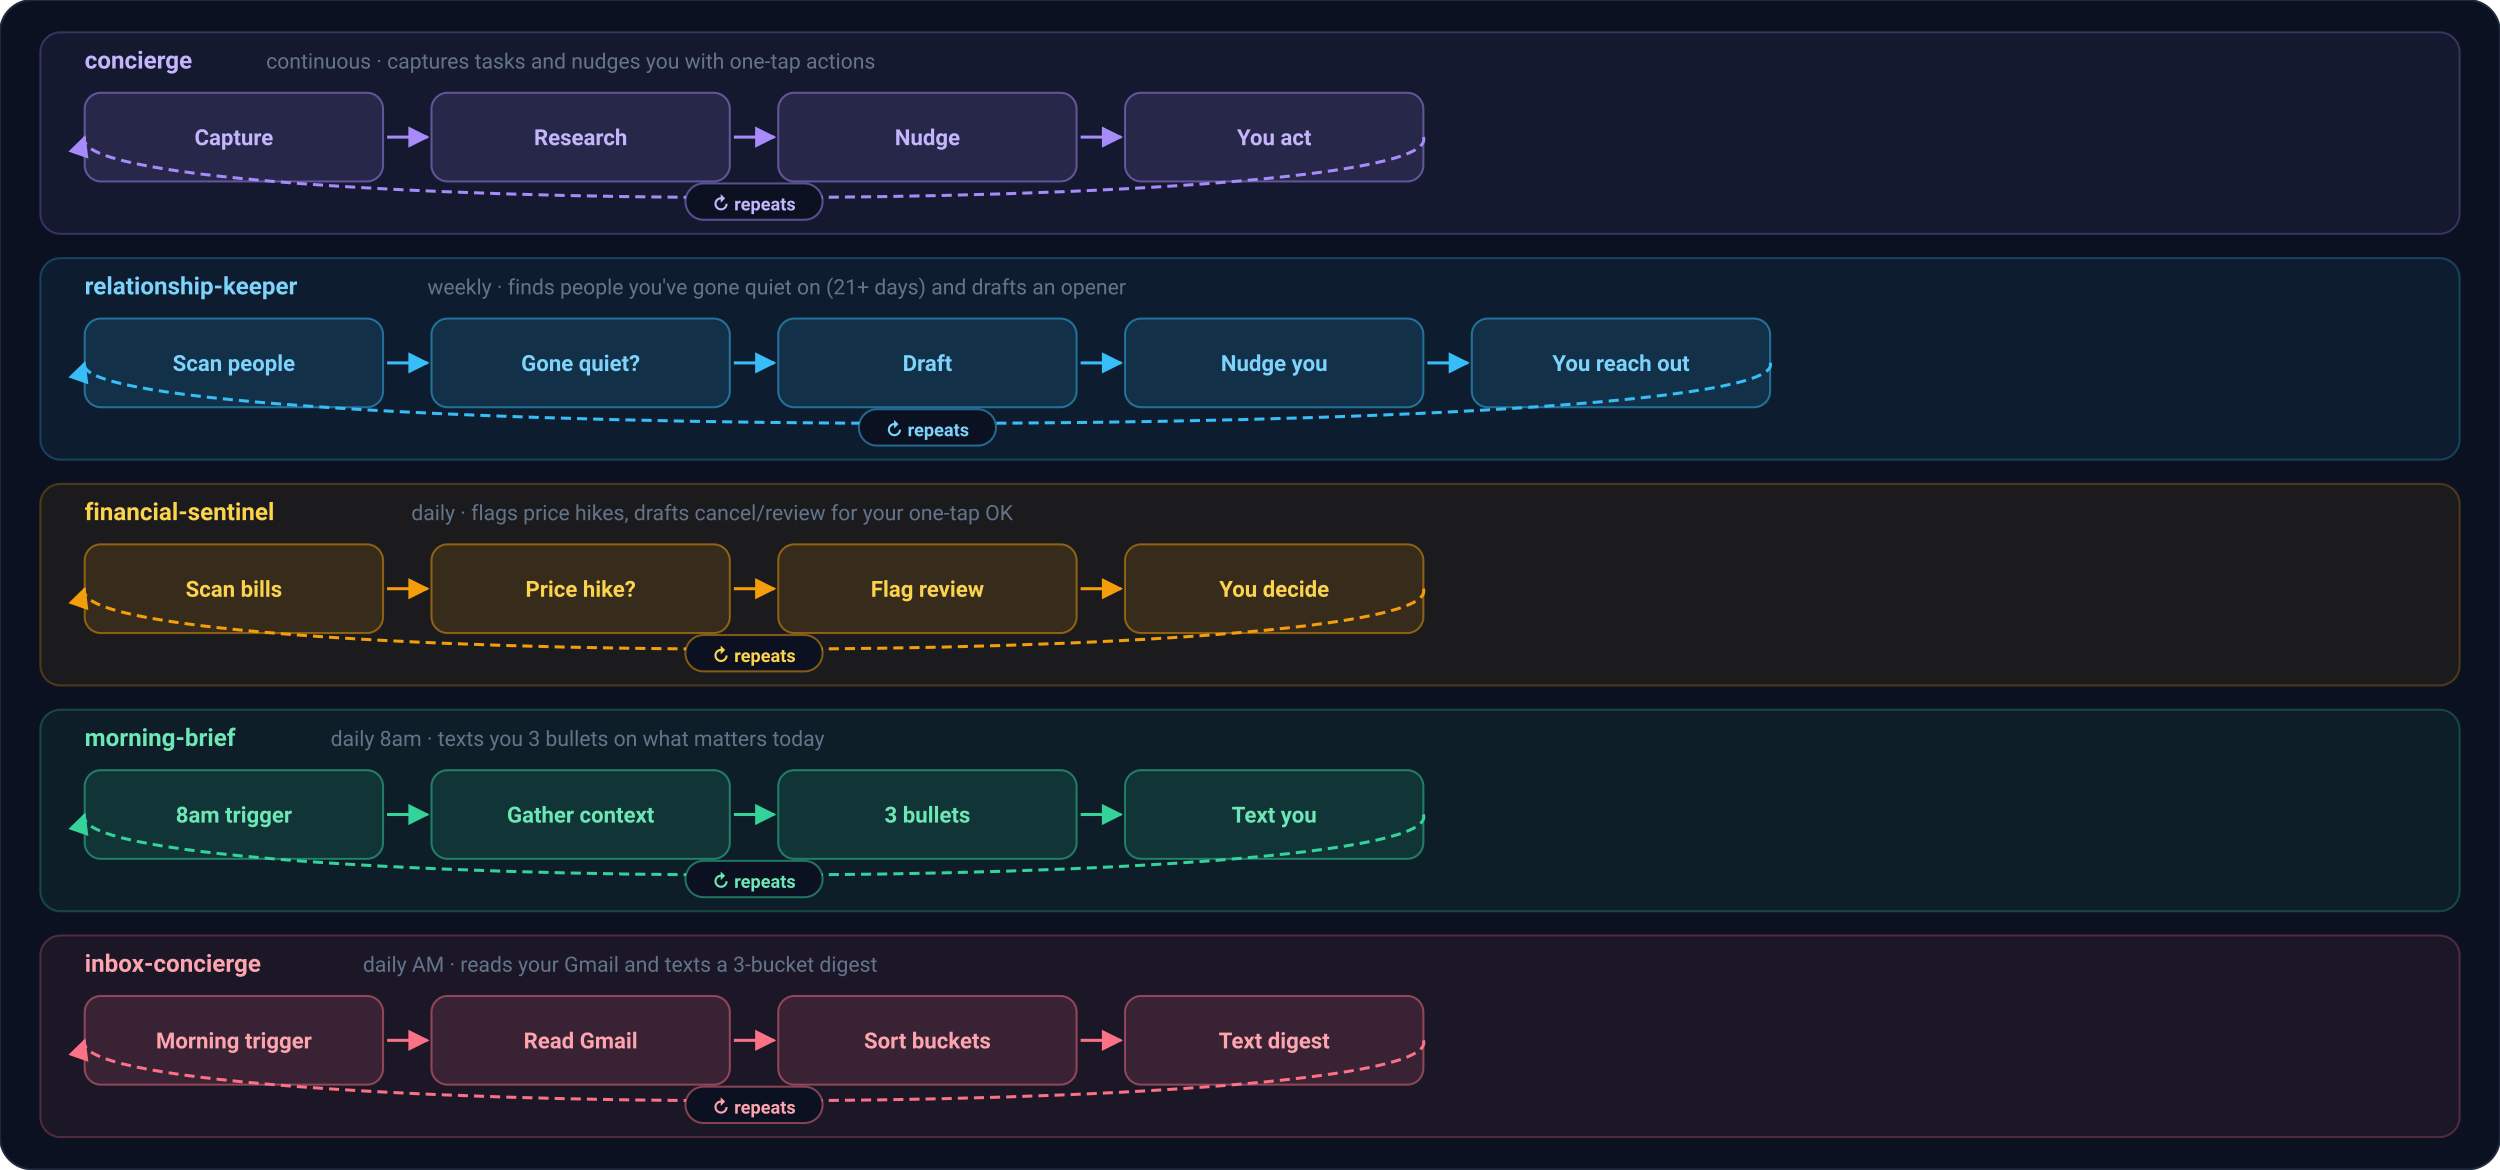
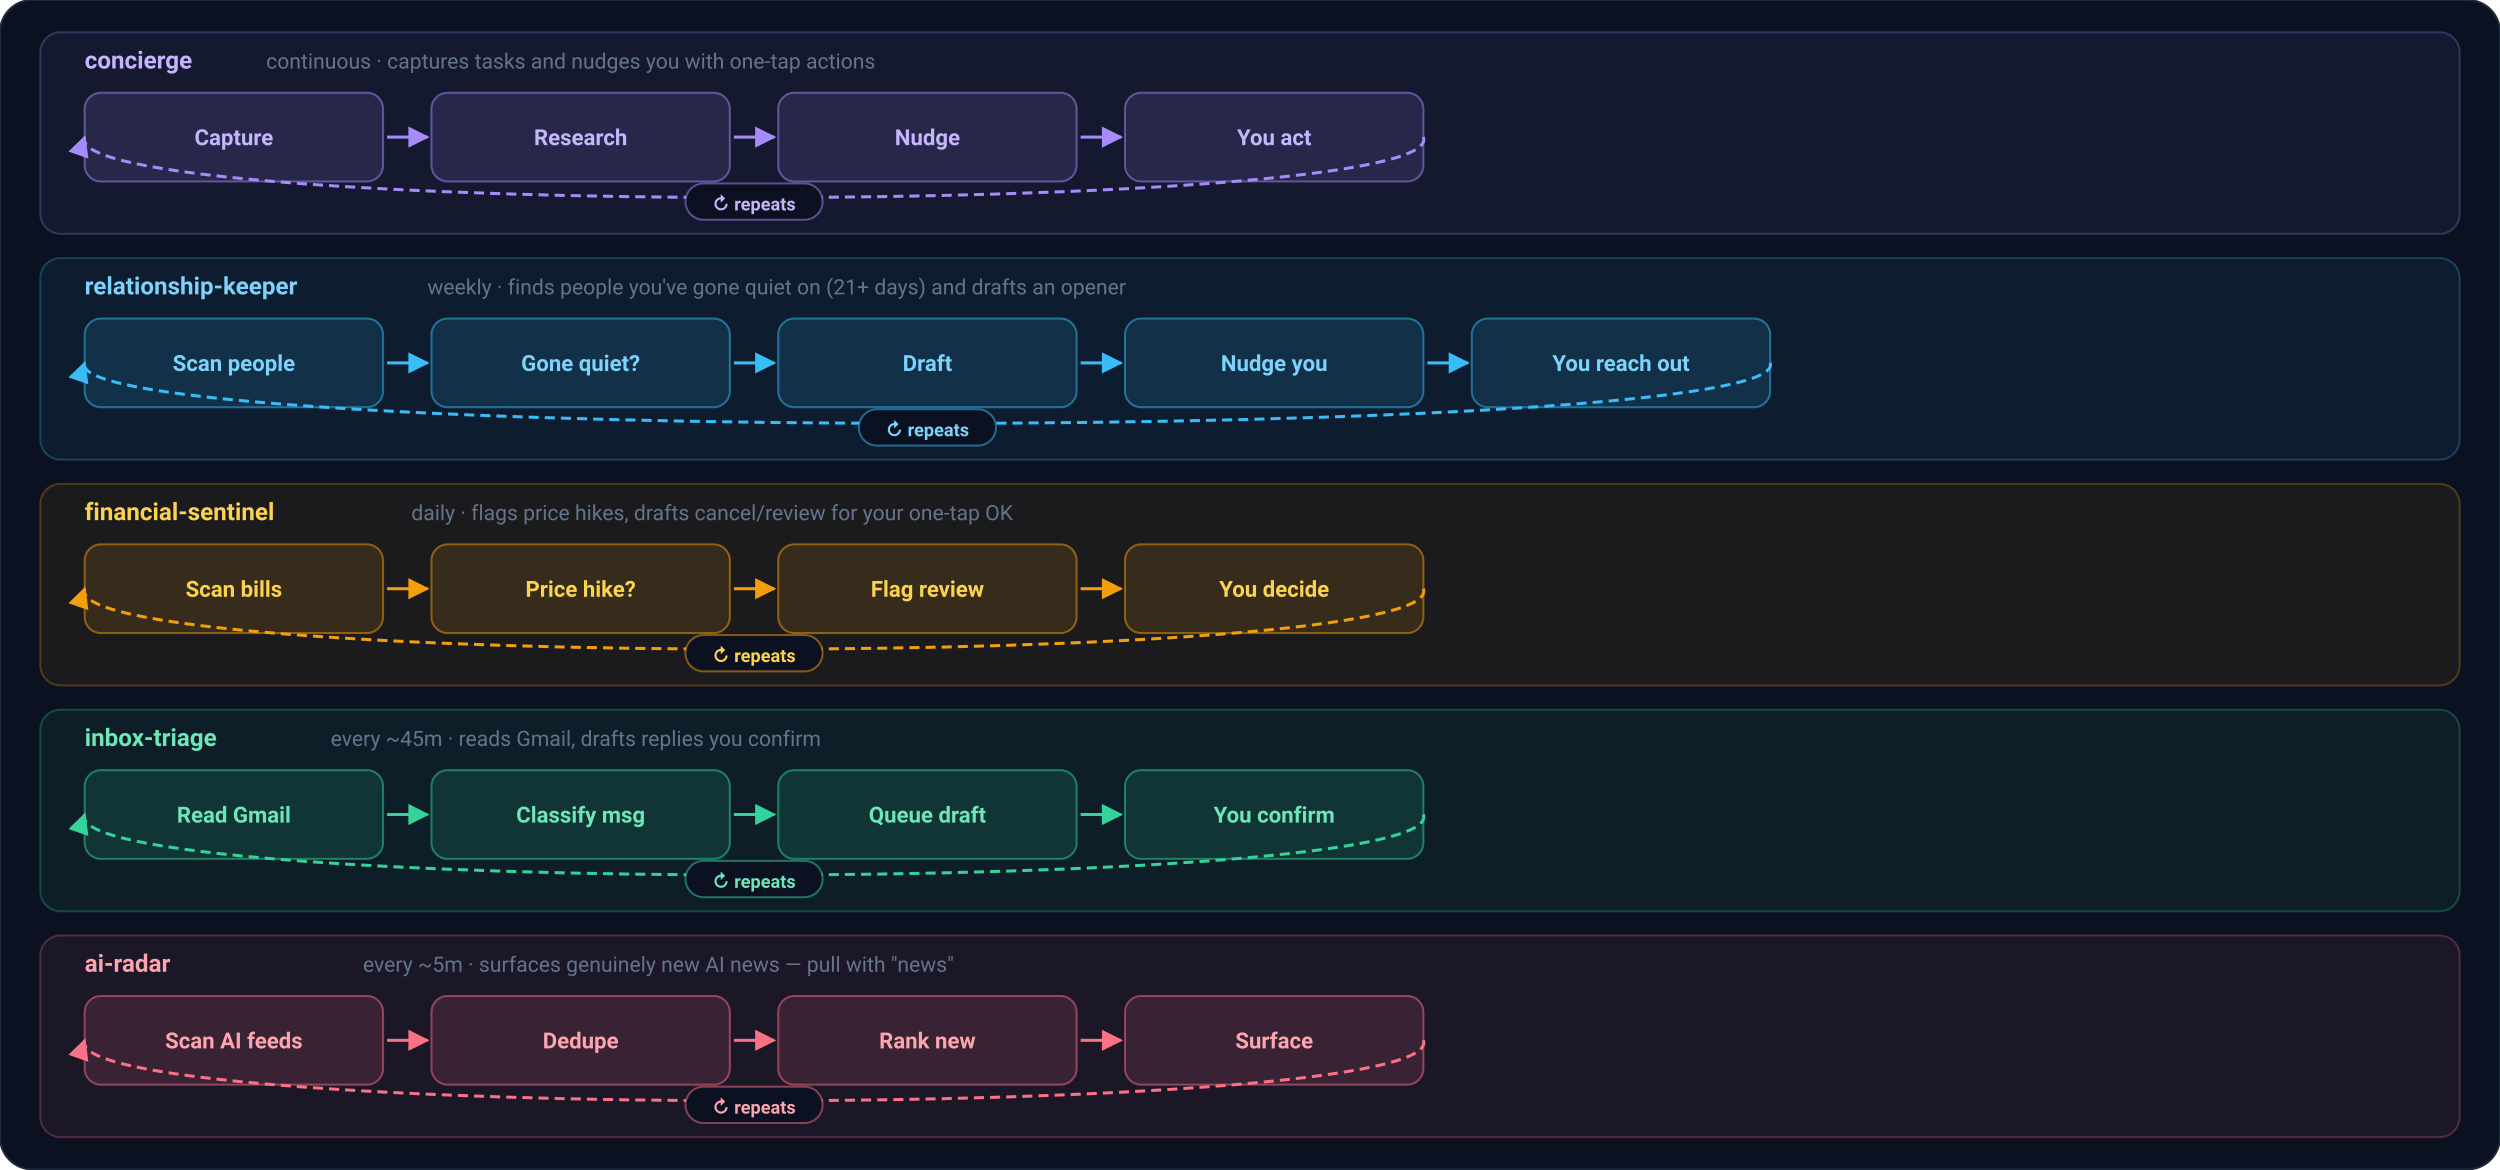
- <svg xmlns="http://www.w3.org/2000/svg" width="1240" height="580" viewBox="0 0 1240 580" font-family="ui-sans-serif, system-ui, -apple-system, Segoe UI, Roboto, Helvetica, Arial, sans-serif" role="img" aria-label="Owner-facing agent loops — concierge, relationship-keeper, financial-sentinel, morning-brief, inbox-concierge. Each loop nudges the owner in self-chat and never contacts anyone else; each returns to its first step (repeats).">
+ <svg xmlns="http://www.w3.org/2000/svg" width="1240" height="580" viewBox="0 0 1240 580" font-family="ui-sans-serif, system-ui, -apple-system, Segoe UI, Roboto, Helvetica, Arial, sans-serif" role="img" aria-label="Owner-facing agent loops — concierge, relationship-keeper, financial-sentinel, inbox-triage, ai-radar. Each loop nudges the owner in self-chat and never contacts anyone else; each returns to its first step (repeats).">
  <defs>
    <marker id="mv" viewBox="0 0 10 10" refX="9" refY="5" markerWidth="7" markerHeight="7" orient="auto-start-reverse">
      <path d="M0 0 L10 5 L0 10 z" fill="#a78bfa" />
    </marker>
    <marker id="ms" viewBox="0 0 10 10" refX="9" refY="5" markerWidth="7" markerHeight="7" orient="auto-start-reverse">
      <path d="M0 0 L10 5 L0 10 z" fill="#38bdf8" />
    </marker>
    <marker id="ma" viewBox="0 0 10 10" refX="9" refY="5" markerWidth="7" markerHeight="7" orient="auto-start-reverse">
      <path d="M0 0 L10 5 L0 10 z" fill="#f59e0b" />
    </marker>
    <marker id="me" viewBox="0 0 10 10" refX="9" refY="5" markerWidth="7" markerHeight="7" orient="auto-start-reverse">
      <path d="M0 0 L10 5 L0 10 z" fill="#34d399" />
    </marker>
    <marker id="mr" viewBox="0 0 10 10" refX="9" refY="5" markerWidth="7" markerHeight="7" orient="auto-start-reverse">
      <path d="M0 0 L10 5 L0 10 z" fill="#fb7185" />
    </marker>
  </defs>
  <rect width="1240" height="580" rx="16" fill="#0b1120" />
  <rect width="1240" height="580" rx="16" fill="none" stroke="#1e293b" />
  <rect x="20" y="16" width="1200" height="100" rx="10" fill="#a78bfa" fill-opacity="0.07" stroke="#a78bfa" stroke-opacity="0.26" />
  <text x="42" y="34" fill="#c4b5fd" font-size="12" font-weight="700">concierge</text>
  <text x="132" y="34" fill="#64748b" font-size="10.5">continuous · captures tasks and nudges you with one-tap actions</text>
  <rect x="42" y="46" width="148" height="44" rx="8" fill="#a78bfa" fill-opacity="0.13" stroke="#a78bfa" stroke-opacity="0.5" />
  <text x="116" y="72" fill="#c4b5fd" font-size="11" font-weight="600" text-anchor="middle">Capture</text>
  <rect x="214" y="46" width="148" height="44" rx="8" fill="#a78bfa" fill-opacity="0.13" stroke="#a78bfa" stroke-opacity="0.5" />
  <text x="288" y="72" fill="#c4b5fd" font-size="11" font-weight="600" text-anchor="middle">Research</text>
  <rect x="386" y="46" width="148" height="44" rx="8" fill="#a78bfa" fill-opacity="0.13" stroke="#a78bfa" stroke-opacity="0.5" />
  <text x="460" y="72" fill="#c4b5fd" font-size="11" font-weight="600" text-anchor="middle">Nudge</text>
  <rect x="558" y="46" width="148" height="44" rx="8" fill="#a78bfa" fill-opacity="0.13" stroke="#a78bfa" stroke-opacity="0.5" />
  <text x="632" y="72" fill="#c4b5fd" font-size="11" font-weight="600" text-anchor="middle">You act</text>
  <line x1="192" y1="68" x2="212" y2="68" stroke="#a78bfa" stroke-width="1.5" marker-end="url(#mv)" />
  <line x1="364" y1="68" x2="384" y2="68" stroke="#a78bfa" stroke-width="1.5" marker-end="url(#mv)" />
  <line x1="536" y1="68" x2="556" y2="68" stroke="#a78bfa" stroke-width="1.5" marker-end="url(#mv)" />
  <path d="M 706 68 C 720 108, 28 108, 42 68" fill="none" stroke="#a78bfa" stroke-width="1.5" stroke-dasharray="5,3" marker-end="url(#mv)" />
  <rect x="340" y="91" width="68" height="18" rx="9" fill="#0b1120" stroke="#a78bfa" stroke-opacity="0.5" />
  <text x="374" y="101" fill="#c4b5fd" font-size="9" font-weight="700" text-anchor="middle" dominant-baseline="middle">↻ repeats</text>
  <rect x="20" y="128" width="1200" height="100" rx="10" fill="#38bdf8" fill-opacity="0.07" stroke="#38bdf8" stroke-opacity="0.26" />
  <text x="42" y="146" fill="#7dd3fc" font-size="12" font-weight="700">relationship-keeper</text>
  <text x="212" y="146" fill="#64748b" font-size="10.5">weekly · finds people you've gone quiet on (21+ days) and drafts an opener</text>
  <rect x="42" y="158" width="148" height="44" rx="8" fill="#38bdf8" fill-opacity="0.13" stroke="#38bdf8" stroke-opacity="0.5" />
  <text x="116" y="184" fill="#7dd3fc" font-size="11" font-weight="600" text-anchor="middle">Scan people</text>
  <rect x="214" y="158" width="148" height="44" rx="8" fill="#38bdf8" fill-opacity="0.13" stroke="#38bdf8" stroke-opacity="0.5" />
  <text x="288" y="184" fill="#7dd3fc" font-size="11" font-weight="600" text-anchor="middle">Gone quiet?</text>
  <rect x="386" y="158" width="148" height="44" rx="8" fill="#38bdf8" fill-opacity="0.13" stroke="#38bdf8" stroke-opacity="0.5" />
  <text x="460" y="184" fill="#7dd3fc" font-size="11" font-weight="600" text-anchor="middle">Draft</text>
  <rect x="558" y="158" width="148" height="44" rx="8" fill="#38bdf8" fill-opacity="0.13" stroke="#38bdf8" stroke-opacity="0.5" />
  <text x="632" y="184" fill="#7dd3fc" font-size="11" font-weight="600" text-anchor="middle">Nudge you</text>
  <rect x="730" y="158" width="148" height="44" rx="8" fill="#38bdf8" fill-opacity="0.13" stroke="#38bdf8" stroke-opacity="0.5" />
  <text x="804" y="184" fill="#7dd3fc" font-size="11" font-weight="600" text-anchor="middle">You reach out</text>
  <line x1="192" y1="180" x2="212" y2="180" stroke="#38bdf8" stroke-width="1.5" marker-end="url(#ms)" />
  <line x1="364" y1="180" x2="384" y2="180" stroke="#38bdf8" stroke-width="1.5" marker-end="url(#ms)" />
  <line x1="536" y1="180" x2="556" y2="180" stroke="#38bdf8" stroke-width="1.5" marker-end="url(#ms)" />
  <line x1="708" y1="180" x2="728" y2="180" stroke="#38bdf8" stroke-width="1.5" marker-end="url(#ms)" />
  <path d="M 878 180 C 892 220, 28 220, 42 180" fill="none" stroke="#38bdf8" stroke-width="1.5" stroke-dasharray="5,3" marker-end="url(#ms)" />
  <rect x="426" y="203" width="68" height="18" rx="9" fill="#0b1120" stroke="#38bdf8" stroke-opacity="0.5" />
  <text x="460" y="213" fill="#7dd3fc" font-size="9" font-weight="700" text-anchor="middle" dominant-baseline="middle">↻ repeats</text>
  <rect x="20" y="240" width="1200" height="100" rx="10" fill="#f59e0b" fill-opacity="0.07" stroke="#f59e0b" stroke-opacity="0.26" />
  <text x="42" y="258" fill="#fcd34d" font-size="12" font-weight="700">financial-sentinel</text>
  <text x="204" y="258" fill="#64748b" font-size="10.5">daily · flags price hikes, drafts cancel/review for your one-tap OK</text>
  <rect x="42" y="270" width="148" height="44" rx="8" fill="#f59e0b" fill-opacity="0.13" stroke="#f59e0b" stroke-opacity="0.5" />
  <text x="116" y="296" fill="#fcd34d" font-size="11" font-weight="600" text-anchor="middle">Scan bills</text>
  <rect x="214" y="270" width="148" height="44" rx="8" fill="#f59e0b" fill-opacity="0.13" stroke="#f59e0b" stroke-opacity="0.5" />
  <text x="288" y="296" fill="#fcd34d" font-size="11" font-weight="600" text-anchor="middle">Price hike?</text>
  <rect x="386" y="270" width="148" height="44" rx="8" fill="#f59e0b" fill-opacity="0.13" stroke="#f59e0b" stroke-opacity="0.5" />
  <text x="460" y="296" fill="#fcd34d" font-size="11" font-weight="600" text-anchor="middle">Flag review</text>
  <rect x="558" y="270" width="148" height="44" rx="8" fill="#f59e0b" fill-opacity="0.13" stroke="#f59e0b" stroke-opacity="0.5" />
  <text x="632" y="296" fill="#fcd34d" font-size="11" font-weight="600" text-anchor="middle">You decide</text>
  <line x1="192" y1="292" x2="212" y2="292" stroke="#f59e0b" stroke-width="1.5" marker-end="url(#ma)" />
  <line x1="364" y1="292" x2="384" y2="292" stroke="#f59e0b" stroke-width="1.5" marker-end="url(#ma)" />
  <line x1="536" y1="292" x2="556" y2="292" stroke="#f59e0b" stroke-width="1.5" marker-end="url(#ma)" />
  <path d="M 706 292 C 720 332, 28 332, 42 292" fill="none" stroke="#f59e0b" stroke-width="1.5" stroke-dasharray="5,3" marker-end="url(#ma)" />
  <rect x="340" y="315" width="68" height="18" rx="9" fill="#0b1120" stroke="#f59e0b" stroke-opacity="0.5" />
  <text x="374" y="325" fill="#fcd34d" font-size="9" font-weight="700" text-anchor="middle" dominant-baseline="middle">↻ repeats</text>
  <rect x="20" y="352" width="1200" height="100" rx="10" fill="#34d399" fill-opacity="0.07" stroke="#34d399" stroke-opacity="0.26" />
-   <text x="42" y="370" fill="#6ee7b7" font-size="12" font-weight="700">morning-brief</text>
-   <text x="164" y="370" fill="#64748b" font-size="10.5">daily 8am · texts you 3 bullets on what matters today</text>
+   <text x="42" y="370" fill="#6ee7b7" font-size="12" font-weight="700">inbox-triage</text>
+   <text x="164" y="370" fill="#64748b" font-size="10.5">every ~45m · reads Gmail, drafts replies you confirm</text>
  <rect x="42" y="382" width="148" height="44" rx="8" fill="#34d399" fill-opacity="0.13" stroke="#34d399" stroke-opacity="0.5" />
-   <text x="116" y="408" fill="#6ee7b7" font-size="11" font-weight="600" text-anchor="middle">8am trigger</text>
+   <text x="116" y="408" fill="#6ee7b7" font-size="11" font-weight="600" text-anchor="middle">Read Gmail</text>
  <rect x="214" y="382" width="148" height="44" rx="8" fill="#34d399" fill-opacity="0.13" stroke="#34d399" stroke-opacity="0.5" />
-   <text x="288" y="408" fill="#6ee7b7" font-size="11" font-weight="600" text-anchor="middle">Gather context</text>
+   <text x="288" y="408" fill="#6ee7b7" font-size="11" font-weight="600" text-anchor="middle">Classify msg</text>
  <rect x="386" y="382" width="148" height="44" rx="8" fill="#34d399" fill-opacity="0.13" stroke="#34d399" stroke-opacity="0.5" />
-   <text x="460" y="408" fill="#6ee7b7" font-size="11" font-weight="600" text-anchor="middle">3 bullets</text>
+   <text x="460" y="408" fill="#6ee7b7" font-size="11" font-weight="600" text-anchor="middle">Queue draft</text>
  <rect x="558" y="382" width="148" height="44" rx="8" fill="#34d399" fill-opacity="0.13" stroke="#34d399" stroke-opacity="0.5" />
-   <text x="632" y="408" fill="#6ee7b7" font-size="11" font-weight="600" text-anchor="middle">Text you</text>
+   <text x="632" y="408" fill="#6ee7b7" font-size="11" font-weight="600" text-anchor="middle">You confirm</text>
  <line x1="192" y1="404" x2="212" y2="404" stroke="#34d399" stroke-width="1.5" marker-end="url(#me)" />
  <line x1="364" y1="404" x2="384" y2="404" stroke="#34d399" stroke-width="1.5" marker-end="url(#me)" />
  <line x1="536" y1="404" x2="556" y2="404" stroke="#34d399" stroke-width="1.5" marker-end="url(#me)" />
  <path d="M 706 404 C 720 444, 28 444, 42 404" fill="none" stroke="#34d399" stroke-width="1.5" stroke-dasharray="5,3" marker-end="url(#me)" />
  <rect x="340" y="427" width="68" height="18" rx="9" fill="#0b1120" stroke="#34d399" stroke-opacity="0.5" />
  <text x="374" y="437" fill="#6ee7b7" font-size="9" font-weight="700" text-anchor="middle" dominant-baseline="middle">↻ repeats</text>
  <rect x="20" y="464" width="1200" height="100" rx="10" fill="#fb7185" fill-opacity="0.07" stroke="#fb7185" stroke-opacity="0.26" />
-   <text x="42" y="482" fill="#fda4af" font-size="12" font-weight="700">inbox-concierge</text>
-   <text x="180" y="482" fill="#64748b" font-size="10.5">daily AM · reads your Gmail and texts a 3-bucket digest</text>
+   <text x="42" y="482" fill="#fda4af" font-size="12" font-weight="700">ai-radar</text>
+   <text x="180" y="482" fill="#64748b" font-size="10.5">every ~5m · surfaces genuinely new AI news — pull with "news"</text>
  <rect x="42" y="494" width="148" height="44" rx="8" fill="#fb7185" fill-opacity="0.13" stroke="#fb7185" stroke-opacity="0.5" />
-   <text x="116" y="520" fill="#fda4af" font-size="11" font-weight="600" text-anchor="middle">Morning trigger</text>
+   <text x="116" y="520" fill="#fda4af" font-size="11" font-weight="600" text-anchor="middle">Scan AI feeds</text>
  <rect x="214" y="494" width="148" height="44" rx="8" fill="#fb7185" fill-opacity="0.13" stroke="#fb7185" stroke-opacity="0.5" />
-   <text x="288" y="520" fill="#fda4af" font-size="11" font-weight="600" text-anchor="middle">Read Gmail</text>
+   <text x="288" y="520" fill="#fda4af" font-size="11" font-weight="600" text-anchor="middle">Dedupe</text>
  <rect x="386" y="494" width="148" height="44" rx="8" fill="#fb7185" fill-opacity="0.13" stroke="#fb7185" stroke-opacity="0.5" />
-   <text x="460" y="520" fill="#fda4af" font-size="11" font-weight="600" text-anchor="middle">Sort buckets</text>
+   <text x="460" y="520" fill="#fda4af" font-size="11" font-weight="600" text-anchor="middle">Rank new</text>
  <rect x="558" y="494" width="148" height="44" rx="8" fill="#fb7185" fill-opacity="0.13" stroke="#fb7185" stroke-opacity="0.5" />
-   <text x="632" y="520" fill="#fda4af" font-size="11" font-weight="600" text-anchor="middle">Text digest</text>
+   <text x="632" y="520" fill="#fda4af" font-size="11" font-weight="600" text-anchor="middle">Surface</text>
  <line x1="192" y1="516" x2="212" y2="516" stroke="#fb7185" stroke-width="1.5" marker-end="url(#mr)" />
  <line x1="364" y1="516" x2="384" y2="516" stroke="#fb7185" stroke-width="1.5" marker-end="url(#mr)" />
  <line x1="536" y1="516" x2="556" y2="516" stroke="#fb7185" stroke-width="1.5" marker-end="url(#mr)" />
  <path d="M 706 516 C 720 556, 28 556, 42 516" fill="none" stroke="#fb7185" stroke-width="1.5" stroke-dasharray="5,3" marker-end="url(#mr)" />
  <rect x="340" y="539" width="68" height="18" rx="9" fill="#0b1120" stroke="#fb7185" stroke-opacity="0.5" />
  <text x="374" y="549" fill="#fda4af" font-size="9" font-weight="700" text-anchor="middle" dominant-baseline="middle">↻ repeats</text>
</svg>
